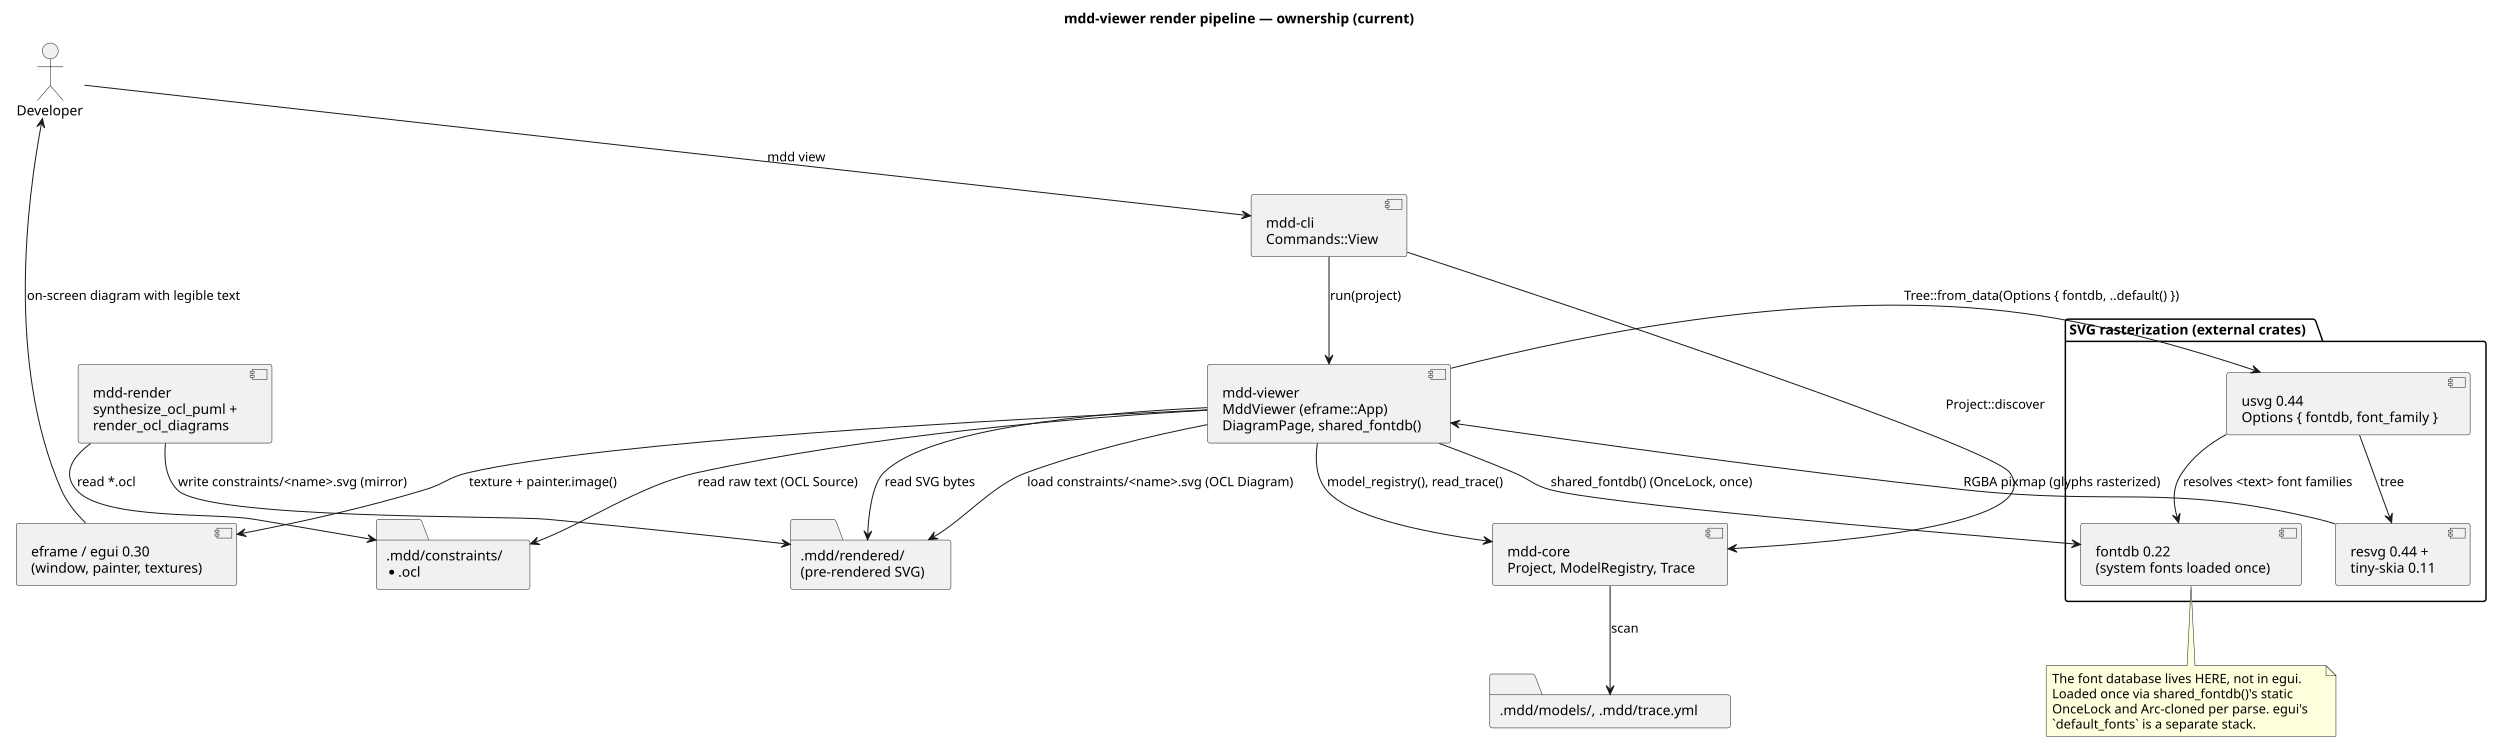
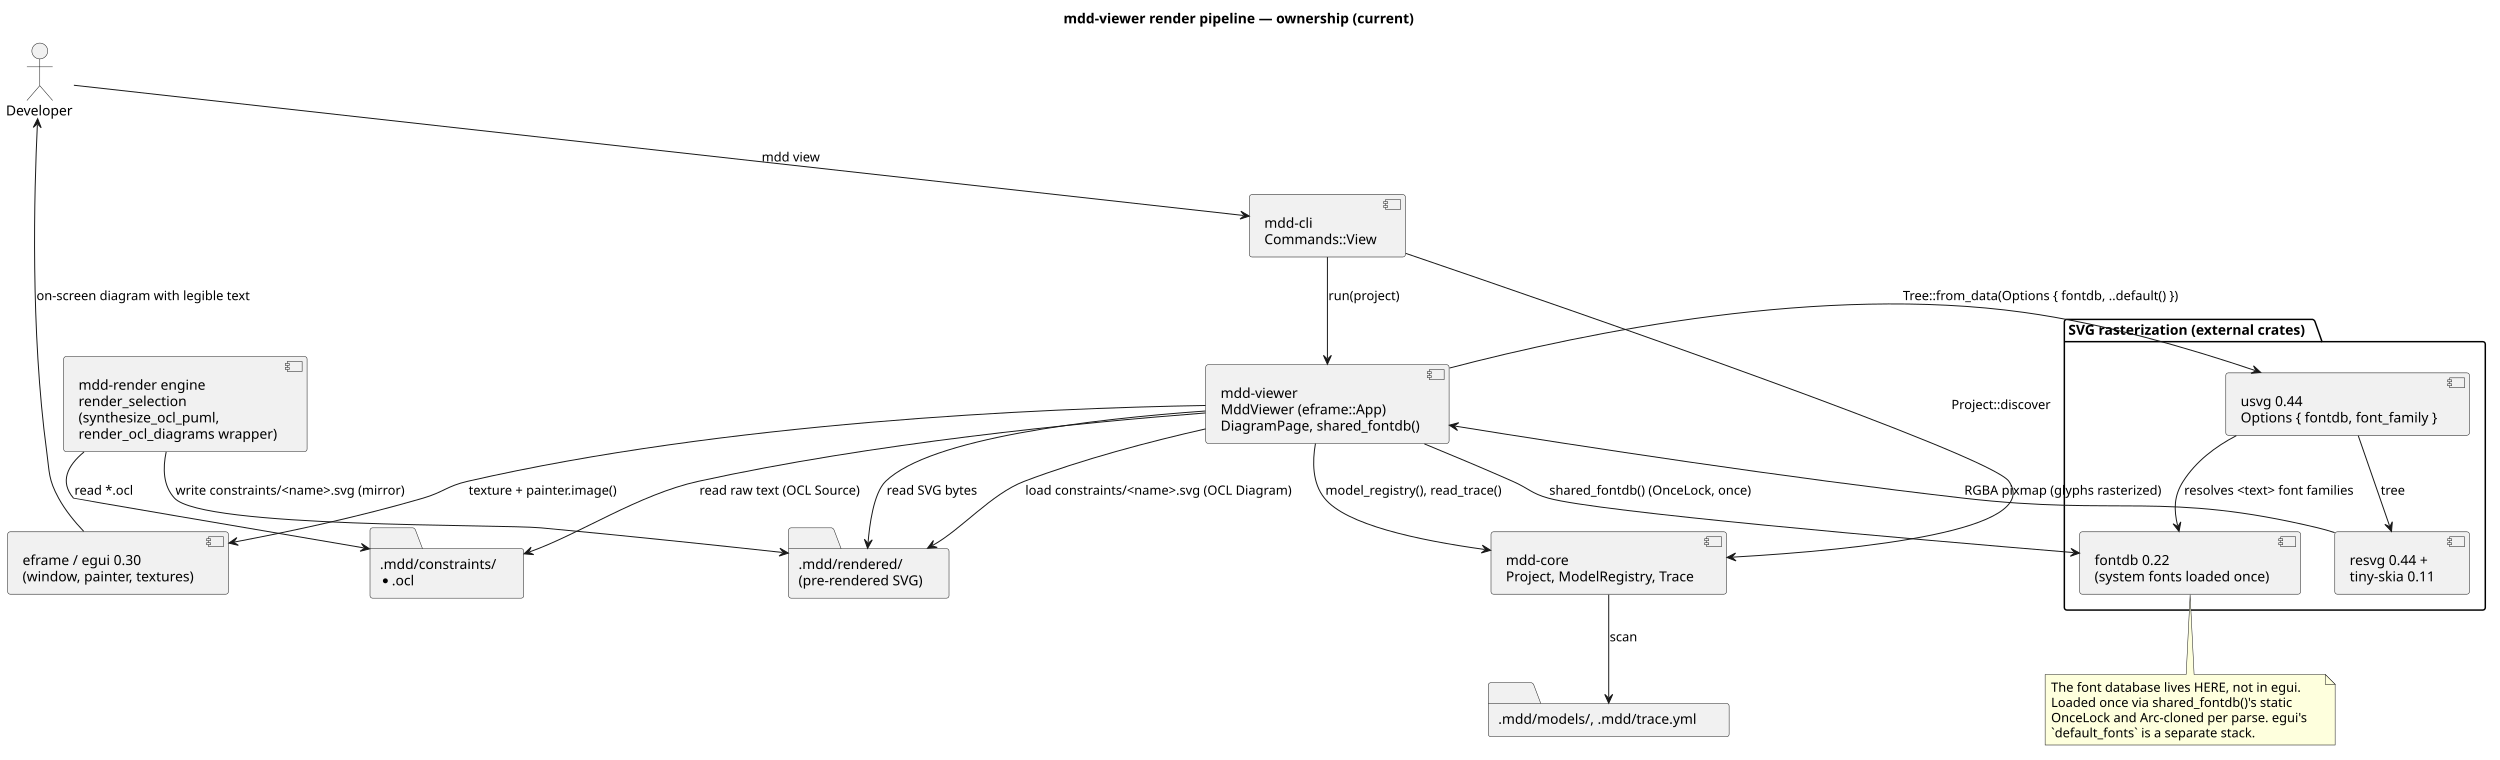
- <svg xmlns="http://www.w3.org/2000/svg" contentStyleType="text/css" data-diagram-type="DESCRIPTION" height="758px" preserveAspectRatio="none" style="width:2526px;height:758px;background:#FFFFFF;" version="1.1" viewBox="0 0 2526 758" width="2526px" zoomAndPan="magnify">
+ <svg xmlns="http://www.w3.org/2000/svg" contentStyleType="text/css" data-diagram-type="DESCRIPTION" height="767px" preserveAspectRatio="none" style="width:2524px;height:767px;background:#FFFFFF;" version="1.1" viewBox="0 0 2524 767" width="2524px" zoomAndPan="magnify">
  <defs />
  <g>
-     <g class="title" data-source-line="10">
-       <text fill="#000000" font-family="sans-serif" font-size="14" font-weight="700" lengthAdjust="spacing" textLength="369.81" x="1075.015" y="23.535">mdd-viewer render pipeline — ownership (current)</text>
+     <g class="title" data-source-line="12">
+       <text fill="#000000" font-family="sans-serif" font-size="14" font-weight="700" lengthAdjust="spacing" textLength="369.81" x="1073.675" y="23.535">mdd-viewer render pipeline — ownership (current)</text>
    </g>
-     <g class="cluster" data-qualified-name="SVG rasterization .external crates." data-source-line="20" id="ent0008">
-       <path d="M2089.34,322.448 L2337.48,322.448 A3.75,3.75 0 0 1 2339.98,324.948 L2346.98,344.937 L2509.34,344.937 A2.5,2.5 0 0 1 2511.84,347.437 L2511.84,605.148 A2.5,2.5 0 0 1 2509.34,607.648 L2089.34,607.648 A2.5,2.5 0 0 1 2086.84,605.148 L2086.84,324.948 A2.5,2.5 0 0 1 2089.34,322.448" fill="none" style="stroke:#000000;stroke-width:1.5;" />
-       <line style="stroke:#000000;stroke-width:1.5;" x1="2086.84" x2="2346.98" y1="344.937" y2="344.937" />
-       <text fill="#000000" font-family="sans-serif" font-size="14" font-weight="700" lengthAdjust="spacing" textLength="247.14" x="2090.84" y="337.983">SVG rasterization (external crates)</text>
+     <g class="cluster" data-qualified-name="SVG rasterization .external crates." data-source-line="22" id="ent0008">
+       <path d="M2086.66,322.458 L2334.8,322.458 A3.75,3.75 0 0 1 2337.3,324.958 L2344.3,344.947 L2506.66,344.947 A2.5,2.5 0 0 1 2509.16,347.447 L2509.16,613.398 A2.5,2.5 0 0 1 2506.66,615.898 L2086.66,615.898 A2.5,2.5 0 0 1 2084.16,613.398 L2084.16,324.958 A2.5,2.5 0 0 1 2086.66,322.458" fill="none" style="stroke:#000000;stroke-width:1.5;" />
+       <line style="stroke:#000000;stroke-width:1.5;" x1="2084.16" x2="2344.3" y1="344.947" y2="344.947" />
+       <text fill="#000000" font-family="sans-serif" font-size="14" font-weight="700" lengthAdjust="spacing" textLength="247.14" x="2088.16" y="337.993">SVG rasterization (external crates)</text>
    </g>
-     <g class="entity" data-qualified-name="SVG rasterization .external crates..Usvg" data-source-line="21" id="ent0009">
-       <rect fill="#F1F1F1" height="62.977" rx="2.5" ry="2.5" style="stroke:#181818;stroke-width:0.5;" width="245.974" x="2249.85" y="376.448" />
-       <rect fill="#F1F1F1" height="10" style="stroke:#181818;stroke-width:0.5;" width="15" x="2475.824" y="381.448" />
-       <rect fill="#F1F1F1" height="2" style="stroke:#181818;stroke-width:0.5;" width="4" x="2473.824" y="383.448" />
-       <rect fill="#F1F1F1" height="2" style="stroke:#181818;stroke-width:0.5;" width="4" x="2473.824" y="387.448" />
-       <text fill="#000000" font-family="sans-serif" font-size="14" lengthAdjust="spacing" textLength="67.218" x="2264.85" y="409.983">usvg 0.44</text>
-       <text fill="#000000" font-family="sans-serif" font-size="14" lengthAdjust="spacing" textLength="205.974" x="2264.85" y="426.472">Options { fontdb, font_family }</text>
+     <g class="entity" data-qualified-name="SVG rasterization .external crates..Usvg" data-source-line="23" id="ent0009">
+       <rect fill="#F1F1F1" height="62.977" rx="2.5" ry="2.5" style="stroke:#181818;stroke-width:0.5;" width="245.974" x="2247.17" y="376.458" />
+       <rect fill="#F1F1F1" height="10" style="stroke:#181818;stroke-width:0.5;" width="15" x="2473.144" y="381.458" />
+       <rect fill="#F1F1F1" height="2" style="stroke:#181818;stroke-width:0.5;" width="4" x="2471.144" y="383.458" />
+       <rect fill="#F1F1F1" height="2" style="stroke:#181818;stroke-width:0.5;" width="4" x="2471.144" y="387.458" />
+       <text fill="#000000" font-family="sans-serif" font-size="14" lengthAdjust="spacing" textLength="67.218" x="2262.17" y="409.993">usvg 0.44</text>
+       <text fill="#000000" font-family="sans-serif" font-size="14" lengthAdjust="spacing" textLength="205.974" x="2262.17" y="426.482">Options { fontdb, font_family }</text>
    </g>
-     <g class="entity" data-qualified-name="SVG rasterization .external crates..FontDb" data-source-line="22" id="ent0010">
-       <rect fill="#F1F1F1" height="62.977" rx="2.5" ry="2.5" style="stroke:#181818;stroke-width:0.5;" width="222.957" x="2102.36" y="528.668" />
-       <rect fill="#F1F1F1" height="10" style="stroke:#181818;stroke-width:0.5;" width="15" x="2305.317" y="533.668" />
-       <rect fill="#F1F1F1" height="2" style="stroke:#181818;stroke-width:0.5;" width="4" x="2303.317" y="535.668" />
-       <rect fill="#F1F1F1" height="2" style="stroke:#181818;stroke-width:0.5;" width="4" x="2303.317" y="539.668" />
-       <text fill="#000000" font-family="sans-serif" font-size="14" lengthAdjust="spacing" textLength="80.712" x="2117.36" y="562.203">fontdb 0.22</text>
-       <text fill="#000000" font-family="sans-serif" font-size="14" lengthAdjust="spacing" textLength="182.957" x="2117.36" y="578.692">(system fonts loaded once)</text>
+     <g class="entity" data-qualified-name="SVG rasterization .external crates..FontDb" data-source-line="24" id="ent0010">
+       <rect fill="#F1F1F1" height="62.977" rx="2.5" ry="2.5" style="stroke:#181818;stroke-width:0.5;" width="222.957" x="2099.68" y="536.918" />
+       <rect fill="#F1F1F1" height="10" style="stroke:#181818;stroke-width:0.5;" width="15" x="2302.637" y="541.918" />
+       <rect fill="#F1F1F1" height="2" style="stroke:#181818;stroke-width:0.5;" width="4" x="2300.637" y="543.918" />
+       <rect fill="#F1F1F1" height="2" style="stroke:#181818;stroke-width:0.5;" width="4" x="2300.637" y="547.918" />
+       <text fill="#000000" font-family="sans-serif" font-size="14" lengthAdjust="spacing" textLength="80.712" x="2114.68" y="570.453">fontdb 0.22</text>
+       <text fill="#000000" font-family="sans-serif" font-size="14" lengthAdjust="spacing" textLength="182.957" x="2114.68" y="586.942">(system fonts loaded once)</text>
    </g>
-     <g class="entity" data-qualified-name="SVG rasterization .external crates..Resvg" data-source-line="23" id="ent0011">
-       <rect fill="#F1F1F1" height="62.977" rx="2.5" ry="2.5" style="stroke:#181818;stroke-width:0.5;" width="135.901" x="2359.89" y="528.668" />
-       <rect fill="#F1F1F1" height="10" style="stroke:#181818;stroke-width:0.5;" width="15" x="2475.791" y="533.668" />
-       <rect fill="#F1F1F1" height="2" style="stroke:#181818;stroke-width:0.5;" width="4" x="2473.791" y="535.668" />
-       <rect fill="#F1F1F1" height="2" style="stroke:#181818;stroke-width:0.5;" width="4" x="2473.791" y="539.668" />
-       <text fill="#000000" font-family="sans-serif" font-size="14" lengthAdjust="spacing" textLength="87.616" x="2374.89" y="562.203">resvg 0.44 +</text>
-       <text fill="#000000" font-family="sans-serif" font-size="14" lengthAdjust="spacing" textLength="95.901" x="2374.89" y="578.692">tiny-skia 0.11</text>
+     <g class="entity" data-qualified-name="SVG rasterization .external crates..Resvg" data-source-line="25" id="ent0011">
+       <rect fill="#F1F1F1" height="62.977" rx="2.5" ry="2.5" style="stroke:#181818;stroke-width:0.5;" width="135.901" x="2357.21" y="536.918" />
+       <rect fill="#F1F1F1" height="10" style="stroke:#181818;stroke-width:0.5;" width="15" x="2473.111" y="541.918" />
+       <rect fill="#F1F1F1" height="2" style="stroke:#181818;stroke-width:0.5;" width="4" x="2471.111" y="543.918" />
+       <rect fill="#F1F1F1" height="2" style="stroke:#181818;stroke-width:0.5;" width="4" x="2471.111" y="547.918" />
+       <text fill="#000000" font-family="sans-serif" font-size="14" lengthAdjust="spacing" textLength="87.616" x="2372.21" y="570.453">resvg 0.44 +</text>
+       <text fill="#000000" font-family="sans-serif" font-size="14" lengthAdjust="spacing" textLength="95.901" x="2372.21" y="586.942">tiny-skia 0.11</text>
    </g>
-     <g class="entity" data-qualified-name="Dev" data-source-line="12" id="ent0002">
-       <ellipse cx="50.839" cy="51.488" fill="#F1F1F1" rx="8" ry="8" style="stroke:#181818;stroke-width:0.5;" />
-       <path d="M50.839,59.488 L50.839,86.488 M37.839,67.488 L63.839,67.488 M50.839,86.488 L37.839,101.488 M50.839,86.488 L63.839,101.488" fill="none" style="stroke:#181818;stroke-width:0.5;" />
-       <text fill="#000000" font-family="sans-serif" font-size="14" lengthAdjust="spacing" textLength="68.318" x="16.68" y="116.523">Developer</text>
+     <g class="entity" data-qualified-name="Dev" data-source-line="14" id="ent0002">
+       <ellipse cx="40.159" cy="51.488" fill="#F1F1F1" rx="8" ry="8" style="stroke:#181818;stroke-width:0.5;" />
+       <path d="M40.159,59.488 L40.159,86.488 M27.159,67.488 L53.159,67.488 M40.159,86.488 L27.159,101.488 M40.159,86.488 L53.159,101.488" fill="none" style="stroke:#181818;stroke-width:0.5;" />
+       <text fill="#000000" font-family="sans-serif" font-size="14" lengthAdjust="spacing" textLength="68.318" x="6" y="116.523">Developer</text>
    </g>
-     <g class="entity" data-qualified-name="Cli" data-source-line="14" id="ent0003">
-       <rect fill="#F1F1F1" height="62.977" rx="2.5" ry="2.5" style="stroke:#181818;stroke-width:0.5;" width="157.441" x="1264.12" y="196.468" />
-       <rect fill="#F1F1F1" height="10" style="stroke:#181818;stroke-width:0.5;" width="15" x="1401.561" y="201.468" />
-       <rect fill="#F1F1F1" height="2" style="stroke:#181818;stroke-width:0.5;" width="4" x="1399.561" y="203.468" />
-       <rect fill="#F1F1F1" height="2" style="stroke:#181818;stroke-width:0.5;" width="4" x="1399.561" y="207.468" />
-       <text fill="#000000" font-family="sans-serif" font-size="14" lengthAdjust="spacing" textLength="54.059" x="1279.12" y="230.003">mdd-cli</text>
-       <text fill="#000000" font-family="sans-serif" font-size="14" lengthAdjust="spacing" textLength="117.441" x="1279.12" y="246.492">Commands::View</text>
+     <g class="entity" data-qualified-name="Cli" data-source-line="16" id="ent0003">
+       <rect fill="#F1F1F1" height="62.977" rx="2.5" ry="2.5" style="stroke:#181818;stroke-width:0.5;" width="157.441" x="1261.44" y="196.478" />
+       <rect fill="#F1F1F1" height="10" style="stroke:#181818;stroke-width:0.5;" width="15" x="1398.881" y="201.478" />
+       <rect fill="#F1F1F1" height="2" style="stroke:#181818;stroke-width:0.5;" width="4" x="1396.881" y="203.478" />
+       <rect fill="#F1F1F1" height="2" style="stroke:#181818;stroke-width:0.5;" width="4" x="1396.881" y="207.478" />
+       <text fill="#000000" font-family="sans-serif" font-size="14" lengthAdjust="spacing" textLength="54.059" x="1276.44" y="230.013">mdd-cli</text>
+       <text fill="#000000" font-family="sans-serif" font-size="14" lengthAdjust="spacing" textLength="117.441" x="1276.44" y="246.502">Commands::View</text>
    </g>
-     <g class="entity" data-qualified-name="Viewer" data-source-line="15" id="ent0004">
-       <rect fill="#F1F1F1" height="79.465" rx="2.5" ry="2.5" style="stroke:#181818;stroke-width:0.5;" width="245.68" x="1220" y="368.208" />
-       <rect fill="#F1F1F1" height="10" style="stroke:#181818;stroke-width:0.5;" width="15" x="1445.68" y="373.208" />
-       <rect fill="#F1F1F1" height="2" style="stroke:#181818;stroke-width:0.5;" width="4" x="1443.68" y="375.208" />
-       <rect fill="#F1F1F1" height="2" style="stroke:#181818;stroke-width:0.5;" width="4" x="1443.68" y="379.208" />
-       <text fill="#000000" font-family="sans-serif" font-size="14" lengthAdjust="spacing" textLength="82.202" x="1235" y="401.743">mdd-viewer</text>
-       <text fill="#000000" font-family="sans-serif" font-size="14" lengthAdjust="spacing" textLength="171.951" x="1235" y="418.232">MddViewer (eframe::App)</text>
-       <text fill="#000000" font-family="sans-serif" font-size="14" lengthAdjust="spacing" textLength="205.68" x="1235" y="434.72">DiagramPage, shared_fontdb()</text>
+     <g class="entity" data-qualified-name="Viewer" data-source-line="17" id="ent0004">
+       <rect fill="#F1F1F1" height="79.465" rx="2.5" ry="2.5" style="stroke:#181818;stroke-width:0.5;" width="245.68" x="1217.32" y="368.208" />
+       <rect fill="#F1F1F1" height="10" style="stroke:#181818;stroke-width:0.5;" width="15" x="1443" y="373.208" />
+       <rect fill="#F1F1F1" height="2" style="stroke:#181818;stroke-width:0.5;" width="4" x="1441" y="375.208" />
+       <rect fill="#F1F1F1" height="2" style="stroke:#181818;stroke-width:0.5;" width="4" x="1441" y="379.208" />
+       <text fill="#000000" font-family="sans-serif" font-size="14" lengthAdjust="spacing" textLength="82.202" x="1232.32" y="401.743">mdd-viewer</text>
+       <text fill="#000000" font-family="sans-serif" font-size="14" lengthAdjust="spacing" textLength="171.951" x="1232.32" y="418.232">MddViewer (eframe::App)</text>
+       <text fill="#000000" font-family="sans-serif" font-size="14" lengthAdjust="spacing" textLength="205.68" x="1232.32" y="434.72">DiagramPage, shared_fontdb()</text>
    </g>
-     <g class="entity" data-qualified-name="Core" data-source-line="16" id="ent0005">
-       <rect fill="#F1F1F1" height="62.977" rx="2.5" ry="2.5" style="stroke:#181818;stroke-width:0.5;" width="237.695" x="1507.99" y="528.668" />
-       <rect fill="#F1F1F1" height="10" style="stroke:#181818;stroke-width:0.5;" width="15" x="1725.685" y="533.668" />
-       <rect fill="#F1F1F1" height="2" style="stroke:#181818;stroke-width:0.5;" width="4" x="1723.685" y="535.668" />
-       <rect fill="#F1F1F1" height="2" style="stroke:#181818;stroke-width:0.5;" width="4" x="1723.685" y="539.668" />
-       <text fill="#000000" font-family="sans-serif" font-size="14" lengthAdjust="spacing" textLength="68.093" x="1522.99" y="562.203">mdd-core</text>
-       <text fill="#000000" font-family="sans-serif" font-size="14" lengthAdjust="spacing" textLength="197.695" x="1522.99" y="578.692">Project, ModelRegistry, Trace</text>
+     <g class="entity" data-qualified-name="Core" data-source-line="18" id="ent0005">
+       <rect fill="#F1F1F1" height="62.977" rx="2.5" ry="2.5" style="stroke:#181818;stroke-width:0.5;" width="237.695" x="1505.31" y="536.918" />
+       <rect fill="#F1F1F1" height="10" style="stroke:#181818;stroke-width:0.5;" width="15" x="1723.005" y="541.918" />
+       <rect fill="#F1F1F1" height="2" style="stroke:#181818;stroke-width:0.5;" width="4" x="1721.005" y="543.918" />
+       <rect fill="#F1F1F1" height="2" style="stroke:#181818;stroke-width:0.5;" width="4" x="1721.005" y="547.918" />
+       <text fill="#000000" font-family="sans-serif" font-size="14" lengthAdjust="spacing" textLength="68.093" x="1520.31" y="570.453">mdd-core</text>
+       <text fill="#000000" font-family="sans-serif" font-size="14" lengthAdjust="spacing" textLength="197.695" x="1520.31" y="586.942">Project, ModelRegistry, Trace</text>
    </g>
-     <g class="entity" data-qualified-name="Rendered" data-source-line="17" id="ent0006">
-       <path d="M801.36,524.668 L842.36,524.668 A3.75,3.75 0 0 1 844.86,527.168 L851.86,545.668 L958.314,545.668 A2.5,2.5 0 0 1 960.814,548.168 L960.814,593.145 A2.5,2.5 0 0 1 958.314,595.645 L801.36,595.645 A2.5,2.5 0 0 1 798.86,593.145 L798.86,527.168 A2.5,2.5 0 0 1 801.36,524.668" fill="#F1F1F1" style="stroke:#181818;stroke-width:0.5;" />
-       <line style="stroke:#181818;stroke-width:0.5;" x1="798.86" x2="851.86" y1="545.668" y2="545.668" />
-       <text fill="#000000" font-family="sans-serif" font-size="14" lengthAdjust="spacing" textLength="110.975" x="808.86" y="566.203">.mdd/rendered/</text>
-       <text fill="#000000" font-family="sans-serif" font-size="14" lengthAdjust="spacing" textLength="131.954" x="808.86" y="582.692">(pre-rendered SVG)</text>
+     <g class="entity" data-qualified-name="Rendered" data-source-line="19" id="ent0006">
+       <path d="M798.68,532.918 L839.68,532.918 A3.75,3.75 0 0 1 842.18,535.418 L849.18,553.918 L955.634,553.918 A2.5,2.5 0 0 1 958.134,556.418 L958.134,601.395 A2.5,2.5 0 0 1 955.634,603.895 L798.68,603.895 A2.5,2.5 0 0 1 796.18,601.395 L796.18,535.418 A2.5,2.5 0 0 1 798.68,532.918" fill="#F1F1F1" style="stroke:#181818;stroke-width:0.5;" />
+       <line style="stroke:#181818;stroke-width:0.5;" x1="796.18" x2="849.18" y1="553.918" y2="553.918" />
+       <text fill="#000000" font-family="sans-serif" font-size="14" lengthAdjust="spacing" textLength="110.975" x="806.18" y="574.453">.mdd/rendered/</text>
+       <text fill="#000000" font-family="sans-serif" font-size="14" lengthAdjust="spacing" textLength="131.954" x="806.18" y="590.942">(pre-rendered SVG)</text>
    </g>
-     <g class="entity" data-qualified-name="Models" data-source-line="18" id="ent0007">
-       <path d="M1507.78,681.018 L1548.78,681.018 A3.75,3.75 0 0 1 1551.28,683.518 L1558.28,702.018 L1745.904,702.018 A2.5,2.5 0 0 1 1748.404,704.518 L1748.404,733.007 A2.5,2.5 0 0 1 1745.904,735.507 L1507.78,735.507 A2.5,2.5 0 0 1 1505.28,733.007 L1505.28,683.518 A2.5,2.5 0 0 1 1507.78,681.018" fill="#F1F1F1" style="stroke:#181818;stroke-width:0.5;" />
-       <line style="stroke:#181818;stroke-width:0.5;" x1="1505.28" x2="1558.28" y1="702.018" y2="702.018" />
-       <text fill="#000000" font-family="sans-serif" font-size="14" lengthAdjust="spacing" textLength="213.124" x="1515.28" y="722.553">.mdd/models/, .mdd/trace.yml</text>
+     <g class="entity" data-qualified-name="Models" data-source-line="20" id="ent0007">
+       <path d="M1505.1,689.268 L1546.1,689.268 A3.75,3.75 0 0 1 1548.6,691.768 L1555.6,710.268 L1743.224,710.268 A2.5,2.5 0 0 1 1745.724,712.768 L1745.724,741.257 A2.5,2.5 0 0 1 1743.224,743.757 L1505.1,743.757 A2.5,2.5 0 0 1 1502.6,741.257 L1502.6,691.768 A2.5,2.5 0 0 1 1505.1,689.268" fill="#F1F1F1" style="stroke:#181818;stroke-width:0.5;" />
+       <line style="stroke:#181818;stroke-width:0.5;" x1="1502.6" x2="1555.6" y1="710.268" y2="710.268" />
+       <text fill="#000000" font-family="sans-serif" font-size="14" lengthAdjust="spacing" textLength="213.124" x="1512.6" y="730.803">.mdd/models/, .mdd/trace.yml</text>
    </g>
-     <g class="entity" data-qualified-name="Egui" data-source-line="25" id="ent0012">
-       <rect fill="#F1F1F1" height="62.977" rx="2.5" ry="2.5" style="stroke:#181818;stroke-width:0.5;" width="222.8" x="16.44" y="528.668" />
-       <rect fill="#F1F1F1" height="10" style="stroke:#181818;stroke-width:0.5;" width="15" x="219.24" y="533.668" />
-       <rect fill="#F1F1F1" height="2" style="stroke:#181818;stroke-width:0.5;" width="4" x="217.24" y="535.668" />
-       <rect fill="#F1F1F1" height="2" style="stroke:#181818;stroke-width:0.5;" width="4" x="217.24" y="539.668" />
-       <text fill="#000000" font-family="sans-serif" font-size="14" lengthAdjust="spacing" textLength="128.16" x="31.44" y="562.203">eframe / egui 0.30</text>
-       <text fill="#000000" font-family="sans-serif" font-size="14" lengthAdjust="spacing" textLength="182.8" x="31.44" y="578.692">(window, painter, textures)</text>
+     <g class="entity" data-qualified-name="Egui" data-source-line="27" id="ent0012">
+       <rect fill="#F1F1F1" height="62.977" rx="2.5" ry="2.5" style="stroke:#181818;stroke-width:0.5;" width="222.8" x="7.76" y="536.918" />
+       <rect fill="#F1F1F1" height="10" style="stroke:#181818;stroke-width:0.5;" width="15" x="210.56" y="541.918" />
+       <rect fill="#F1F1F1" height="2" style="stroke:#181818;stroke-width:0.5;" width="4" x="208.56" y="543.918" />
+       <rect fill="#F1F1F1" height="2" style="stroke:#181818;stroke-width:0.5;" width="4" x="208.56" y="547.918" />
+       <text fill="#000000" font-family="sans-serif" font-size="14" lengthAdjust="spacing" textLength="128.16" x="22.76" y="570.453">eframe / egui 0.30</text>
+       <text fill="#000000" font-family="sans-serif" font-size="14" lengthAdjust="spacing" textLength="182.8" x="22.76" y="586.942">(window, painter, textures)</text>
    </g>
-     <g class="entity" data-qualified-name="OclRend" data-source-line="26" id="ent0013">
-       <rect fill="#F1F1F1" height="79.465" rx="2.5" ry="2.5" style="stroke:#181818;stroke-width:0.5;" width="195.866" x="78.91" y="368.208" />
-       <rect fill="#F1F1F1" height="10" style="stroke:#181818;stroke-width:0.5;" width="15" x="254.776" y="373.208" />
-       <rect fill="#F1F1F1" height="2" style="stroke:#181818;stroke-width:0.5;" width="4" x="252.776" y="375.208" />
-       <rect fill="#F1F1F1" height="2" style="stroke:#181818;stroke-width:0.5;" width="4" x="252.776" y="379.208" />
-       <text fill="#000000" font-family="sans-serif" font-size="14" lengthAdjust="spacing" textLength="83.351" x="93.91" y="401.743">mdd-render</text>
-       <text fill="#000000" font-family="sans-serif" font-size="14" lengthAdjust="spacing" textLength="155.866" x="93.91" y="418.232">synthesize_ocl_puml +</text>
-       <text fill="#000000" font-family="sans-serif" font-size="14" lengthAdjust="spacing" textLength="141.36" x="93.91" y="434.72">render_ocl_diagrams</text>
+     <g class="entity" data-qualified-name="OclRend" data-source-line="28" id="ent0013">
+       <rect fill="#F1F1F1" height="95.953" rx="2.5" ry="2.5" style="stroke:#181818;stroke-width:0.5;" width="245.741" x="64.29" y="359.968" />
+       <rect fill="#F1F1F1" height="10" style="stroke:#181818;stroke-width:0.5;" width="15" x="290.031" y="364.968" />
+       <rect fill="#F1F1F1" height="2" style="stroke:#181818;stroke-width:0.5;" width="4" x="288.031" y="366.968" />
+       <rect fill="#F1F1F1" height="2" style="stroke:#181818;stroke-width:0.5;" width="4" x="288.031" y="370.968" />
+       <text fill="#000000" font-family="sans-serif" font-size="14" lengthAdjust="spacing" textLength="133.533" x="79.29" y="393.503">mdd-render engine</text>
+       <text fill="#000000" font-family="sans-serif" font-size="14" lengthAdjust="spacing" textLength="112.082" x="79.29" y="409.992">render_selection</text>
+       <text fill="#000000" font-family="sans-serif" font-size="14" lengthAdjust="spacing" textLength="149.29" x="79.29" y="426.48">(synthesize_ocl_puml,</text>
+       <text fill="#000000" font-family="sans-serif" font-size="14" lengthAdjust="spacing" textLength="205.741" x="79.29" y="442.968">render_ocl_diagrams wrapper)</text>
    </g>
-     <g class="entity" data-qualified-name="Ocl" data-source-line="27" id="ent0014">
-       <path d="M382.74,524.668 L423.74,524.668 A3.75,3.75 0 0 1 426.24,527.168 L433.24,545.668 L532.947,545.668 A2.5,2.5 0 0 1 535.447,548.168 L535.447,593.145 A2.5,2.5 0 0 1 532.947,595.645 L382.74,595.645 A2.5,2.5 0 0 1 380.24,593.145 L380.24,527.168 A2.5,2.5 0 0 1 382.74,524.668" fill="#F1F1F1" style="stroke:#181818;stroke-width:0.5;" />
-       <line style="stroke:#181818;stroke-width:0.5;" x1="380.24" x2="433.24" y1="545.668" y2="545.668" />
-       <text fill="#000000" font-family="sans-serif" font-size="14" lengthAdjust="spacing" textLength="125.207" x="390.24" y="566.203">.mdd/constraints/</text>
-       <ellipse cx="395.74" cy="578.145" fill="#000000" rx="2.5" ry="2.5" />
-       <text fill="#000000" font-family="sans-serif" font-size="14" lengthAdjust="spacing" textLength="24.247" x="402.24" y="582.692">.ocl</text>
+     <g class="entity" data-qualified-name="Ocl" data-source-line="29" id="ent0014">
+       <path d="M376.06,532.918 L417.06,532.918 A3.75,3.75 0 0 1 419.56,535.418 L426.56,553.918 L526.267,553.918 A2.5,2.5 0 0 1 528.767,556.418 L528.767,601.395 A2.5,2.5 0 0 1 526.267,603.895 L376.06,603.895 A2.5,2.5 0 0 1 373.56,601.395 L373.56,535.418 A2.5,2.5 0 0 1 376.06,532.918" fill="#F1F1F1" style="stroke:#181818;stroke-width:0.5;" />
+       <line style="stroke:#181818;stroke-width:0.5;" x1="373.56" x2="426.56" y1="553.918" y2="553.918" />
+       <text fill="#000000" font-family="sans-serif" font-size="14" lengthAdjust="spacing" textLength="125.207" x="383.56" y="574.453">.mdd/constraints/</text>
+       <ellipse cx="389.06" cy="586.395" fill="#000000" rx="2.5" ry="2.5" />
+       <text fill="#000000" font-family="sans-serif" font-size="14" lengthAdjust="spacing" textLength="24.247" x="395.56" y="590.942">.ocl</text>
    </g>
-     <g class="entity" data-qualified-name="GMN32" data-source-line="48" id="ent0033">
-       <path d="M2067.45,672.648 L2067.45,743.89 A0,0 0 0 0 2067.45,743.89 L2360.238,743.89 A0,0 0 0 0 2360.238,743.89 L2360.238,682.648 L2350.238,672.648 L2217.84,672.648 L2213.84,592.148 L2209.84,672.648 L2067.45,672.648 A0,0 0 0 0 2067.45,672.648" fill="#FEFFDD" style="stroke:#181818;stroke-width:0.5;" />
-       <path d="M2350.238,672.648 L2350.238,682.648 L2360.238,682.648 L2350.238,672.648" fill="#FEFFDD" style="stroke:#181818;stroke-width:0.5;" />
-       <text fill="#000000" font-family="sans-serif" font-size="13" lengthAdjust="spacing" textLength="262.774" x="2073.45" y="690.217">The font database lives HERE, not in egui.</text>
-       <text fill="#000000" font-family="sans-serif" font-size="13" lengthAdjust="spacing" textLength="252.96" x="2073.45" y="705.527">Loaded once via shared_fontdb()'s static</text>
-       <text fill="#000000" font-family="sans-serif" font-size="13" lengthAdjust="spacing" textLength="271.788" x="2073.45" y="720.838">OnceLock and Arc-cloned per parse. egui's</text>
-       <text fill="#000000" font-family="sans-serif" font-size="13" lengthAdjust="spacing" textLength="223.755" x="2073.45" y="736.148">`default_fonts` is a separate stack.</text>
+     <g class="entity" data-qualified-name="GMN32" data-source-line="50" id="ent0033">
+       <path d="M2064.77,680.898 L2064.77,752.14 A0,0 0 0 0 2064.77,752.14 L2357.558,752.14 A0,0 0 0 0 2357.558,752.14 L2357.558,690.898 L2347.558,680.898 L2215.16,680.898 L2211.16,600.398 L2207.16,680.898 L2064.77,680.898 A0,0 0 0 0 2064.77,680.898" fill="#FEFFDD" style="stroke:#181818;stroke-width:0.5;" />
+       <path d="M2347.558,680.898 L2347.558,690.898 L2357.558,690.898 L2347.558,680.898" fill="#FEFFDD" style="stroke:#181818;stroke-width:0.5;" />
+       <text fill="#000000" font-family="sans-serif" font-size="13" lengthAdjust="spacing" textLength="262.774" x="2070.77" y="698.467">The font database lives HERE, not in egui.</text>
+       <text fill="#000000" font-family="sans-serif" font-size="13" lengthAdjust="spacing" textLength="252.96" x="2070.77" y="713.777">Loaded once via shared_fontdb()'s static</text>
+       <text fill="#000000" font-family="sans-serif" font-size="13" lengthAdjust="spacing" textLength="271.788" x="2070.77" y="729.088">OnceLock and Arc-cloned per parse. egui's</text>
+       <text fill="#000000" font-family="sans-serif" font-size="13" lengthAdjust="spacing" textLength="223.755" x="2070.77" y="744.398">`default_fonts` is a separate stack.</text>
    </g>
-     <g class="link" data-entity-1="ent0002" data-entity-2="ent0003" data-link-type="dependency" data-source-line="29" id="lnk15">
-       <path d="M85.4,86.098 C256.55,105.268 1009.137,189.581 1257.707,217.421" fill="none" id="Dev-to-Cli" style="stroke:#181818;stroke-width:1;" />
-       <polygon fill="#181818" points="1263.67,218.088,1255.171,213.111,1258.701,217.532,1254.281,221.062,1263.67,218.088" style="stroke:#181818;stroke-width:1;" />
-       <text fill="#000000" font-family="sans-serif" font-size="13" lengthAdjust="spacing" textLength="60.36" x="775.19" y="163.037">mdd view</text>
+     <g class="link" data-entity-1="ent0002" data-entity-2="ent0003" data-link-type="dependency" data-source-line="31" id="lnk15">
+       <path d="M74.6,86.068 C246.33,105.188 1005.897,189.754 1255.337,217.524" fill="none" id="Dev-to-Cli" style="stroke:#181818;stroke-width:1;" />
+       <polygon fill="#181818" points="1261.3,218.188,1252.798,213.217,1256.331,217.635,1251.913,221.168,1261.3,218.188" style="stroke:#181818;stroke-width:1;" />
+       <text fill="#000000" font-family="sans-serif" font-size="13" lengthAdjust="spacing" textLength="60.36" x="768.99" y="163.047">mdd view</text>
    </g>
-     <g class="link" data-entity-1="ent0003" data-entity-2="ent0004" data-link-type="dependency" data-source-line="30" id="lnk16">
-       <path d="M1342.84,259.558 C1342.84,289.468 1342.84,329.148 1342.84,361.718" fill="none" id="Cli-to-Viewer" style="stroke:#181818;stroke-width:1;" />
-       <polygon fill="#181818" points="1342.84,367.718,1346.84,358.718,1342.84,362.718,1338.84,358.718,1342.84,367.718" style="stroke:#181818;stroke-width:1;" />
-       <text fill="#000000" font-family="sans-serif" font-size="13" lengthAdjust="spacing" textLength="74.115" x="1343.84" y="303.017">run(project)</text>
+     <g class="link" data-entity-1="ent0003" data-entity-2="ent0004" data-link-type="dependency" data-source-line="32" id="lnk16">
+       <path d="M1340.16,259.558 C1340.16,289.478 1340.16,329.158 1340.16,361.728" fill="none" id="Cli-to-Viewer" style="stroke:#181818;stroke-width:1;" />
+       <polygon fill="#181818" points="1340.16,367.728,1344.16,358.728,1340.16,362.728,1336.16,358.728,1340.16,367.728" style="stroke:#181818;stroke-width:1;" />
+       <text fill="#000000" font-family="sans-serif" font-size="13" lengthAdjust="spacing" textLength="74.115" x="1341.16" y="303.027">run(project)</text>
    </g>
-     <g class="link" data-entity-1="ent0013" data-entity-2="ent0014" data-link-type="dependency" data-source-line="31" id="lnk17">
-       <path d="M91.56,448.128 C73.06,461.848 62.72,478.008 76.84,494.668 C103.05,525.608 216.86,517.908 256.84,524.668 C297.51,531.548 336.877,538.29 374.147,544.71" fill="none" id="OclRend-to-Ocl" style="stroke:#181818;stroke-width:1;" />
-       <polygon fill="#181818" points="380.06,545.728,371.87,540.259,375.133,544.88,370.512,548.142,380.06,545.728" style="stroke:#181818;stroke-width:1;" />
-       <text fill="#000000" font-family="sans-serif" font-size="13" lengthAdjust="spacing" textLength="60.817" x="77.84" y="491.237">read *.ocl</text>
+     <g class="link" data-entity-1="ent0013" data-entity-2="ent0014" data-link-type="dependency" data-source-line="33" id="lnk17">
+       <path d="M84.84,456.278 C68.03,470.228 60.09,486.248 74.16,502.918 C74.46,503.278 256.885,534.362 367.205,553.132" fill="none" id="OclRend-to-Ocl" style="stroke:#181818;stroke-width:1;" />
+       <polygon fill="#181818" points="373.12,554.138,364.918,548.685,368.191,553.3,363.577,556.572,373.12,554.138" style="stroke:#181818;stroke-width:1;" />
+       <text fill="#000000" font-family="sans-serif" font-size="13" lengthAdjust="spacing" textLength="60.817" x="75.16" y="499.487">read *.ocl</text>
    </g>
-     <g class="link" data-entity-1="ent0013" data-entity-2="ent0006" data-link-type="dependency" data-source-line="32" id="lnk18">
-       <path d="M167.2,447.858 C165.54,464.308 167.29,482.438 178.84,494.668 C207.47,524.968 511.33,520.818 552.84,524.668 C636.68,532.448 726.496,542.06 792.626,549.36" fill="none" id="OclRend-to-Rendered" style="stroke:#181818;stroke-width:1;" />
-       <polygon fill="#181818" points="798.59,550.018,790.083,545.055,793.62,549.47,789.206,553.007,798.59,550.018" style="stroke:#181818;stroke-width:1;" />
-       <text fill="#000000" font-family="sans-serif" font-size="13" lengthAdjust="spacing" textLength="245.419" x="179.84" y="491.237">write constraints/&lt;name&gt;.svg (mirror)</text>
+     <g class="link" data-entity-1="ent0013" data-entity-2="ent0006" data-link-type="dependency" data-source-line="34" id="lnk18">
+       <path d="M167.78,456.198 C164.23,472.838 164.69,490.478 176.16,502.918 C204.12,533.238 505.09,529.118 546.16,532.918 C631.45,540.818 722.995,550.49 789.965,557.77" fill="none" id="OclRend-to-Rendered" style="stroke:#181818;stroke-width:1;" />
+       <polygon fill="#181818" points="795.93,558.418,787.415,553.469,790.959,557.878,786.55,561.422,795.93,558.418" style="stroke:#181818;stroke-width:1;" />
+       <text fill="#000000" font-family="sans-serif" font-size="13" lengthAdjust="spacing" textLength="245.419" x="177.16" y="499.487">write constraints/&lt;name&gt;.svg (mirror)</text>
    </g>
-     <g class="link" data-entity-1="ent0004" data-entity-2="ent0006" data-link-type="dependency" data-source-line="33" id="lnk19">
-       <path d="M1219.77,429.058 C1163.09,440.228 1095.53,456.258 1036.84,477.668 C1002.94,490.038 972.335,526.304 943.455,542.354" fill="none" id="Viewer-to-Rendered" style="stroke:#181818;stroke-width:1;" />
-       <polygon fill="#181818" points="938.21,545.268,948.02,544.393,942.58,542.839,944.134,537.4,938.21,545.268" style="stroke:#181818;stroke-width:1;" />
-       <text fill="#000000" font-family="sans-serif" font-size="13" lengthAdjust="spacing" textLength="285.041" x="1037.84" y="491.237">load constraints/&lt;name&gt;.svg (OCL Diagram)</text>
+     <g class="link" data-entity-1="ent0004" data-entity-2="ent0006" data-link-type="dependency" data-source-line="35" id="lnk19">
+       <path d="M1217.17,433.018 C1160.5,445.848 1092.93,463.618 1034.16,485.918 C1000.71,498.608 970.445,534.732 941.665,550.592" fill="none" id="Viewer-to-Rendered" style="stroke:#181818;stroke-width:1;" />
+       <polygon fill="#181818" points="936.41,553.488,946.223,552.648,940.789,551.075,942.362,545.641,936.41,553.488" style="stroke:#181818;stroke-width:1;" />
+       <text fill="#000000" font-family="sans-serif" font-size="13" lengthAdjust="spacing" textLength="285.041" x="1035.16" y="499.487">load constraints/&lt;name&gt;.svg (OCL Diagram)</text>
    </g>
-     <g class="link" data-entity-1="ent0004" data-entity-2="ent0006" data-link-type="dependency" data-source-line="38" id="lnk24">
-       <path d="M1219.65,411.878 C1102.52,417.378 937.73,433.078 892.84,477.668 C880.75,489.688 877.259,523.141 876.799,539.451" fill="none" id="Viewer-to-Rendered-1" style="stroke:#181818;stroke-width:1;" />
-       <polygon fill="#181818" points="876.63,545.448,880.882,536.565,876.771,540.45,872.885,536.339,876.63,545.448" style="stroke:#181818;stroke-width:1;" />
-       <text fill="#000000" font-family="sans-serif" font-size="13" lengthAdjust="spacing" textLength="94.751" x="893.84" y="491.237">read SVG bytes</text>
+     <g class="link" data-entity-1="ent0004" data-entity-2="ent0006" data-link-type="dependency" data-source-line="40" id="lnk24">
+       <path d="M1217.03,414.948 C1101.27,423.218 939.23,442.388 894.16,485.918 C881.79,497.868 877.734,531.338 876.414,547.658" fill="none" id="Viewer-to-Rendered-1" style="stroke:#181818;stroke-width:1;" />
+       <polygon fill="#181818" points="875.93,553.638,880.643,544.99,876.333,548.655,872.669,544.345,875.93,553.638" style="stroke:#181818;stroke-width:1;" />
+       <text fill="#000000" font-family="sans-serif" font-size="13" lengthAdjust="spacing" textLength="94.751" x="895.16" y="499.487">read SVG bytes</text>
    </g>
-     <g class="link" data-entity-1="ent0004" data-entity-2="ent0014" data-link-type="dependency" data-source-line="34" id="lnk20">
-       <path d="M1219.7,414.408 C1090.1,421.968 880.76,439.308 703.84,477.668 C646.46,490.108 589.293,529.971 541.503,547.511" fill="none" id="Viewer-to-Ocl" style="stroke:#181818;stroke-width:1;" />
-       <polygon fill="#181818" points="535.87,549.578,545.697,550.232,540.564,547.856,542.941,542.722,535.87,549.578" style="stroke:#181818;stroke-width:1;" />
-       <text fill="#000000" font-family="sans-serif" font-size="13" lengthAdjust="spacing" textLength="168.587" x="704.84" y="491.237">read raw text (OCL Source)</text>
+     <g class="link" data-entity-1="ent0004" data-entity-2="ent0014" data-link-type="dependency" data-source-line="36" id="lnk20">
+       <path d="M1216.97,416.918 C1088.18,426.868 880.76,447.468 705.16,485.918 C644.99,499.088 584.436,539.567 534.706,557.167" fill="none" id="Viewer-to-Ocl" style="stroke:#181818;stroke-width:1;" />
+       <polygon fill="#181818" points="529.05,559.168,538.869,559.936,533.764,557.5,536.2,552.395,529.05,559.168" style="stroke:#181818;stroke-width:1;" />
+       <text fill="#000000" font-family="sans-serif" font-size="13" lengthAdjust="spacing" textLength="168.587" x="706.16" y="499.487">read raw text (OCL Source)</text>
    </g>
-     <g class="link" data-entity-1="ent0003" data-entity-2="ent0005" data-link-type="dependency" data-source-line="35" id="lnk21">
-       <path d="M1421.93,254.848 C1598.83,313.128 2012.51,451.548 2030.84,477.668 C2065.68,527.308 1883.26,546.591 1751.97,554.192" fill="none" id="Cli-to-Core" style="stroke:#181818;stroke-width:1;" />
-       <polygon fill="#181818" points="1745.98,554.538,1755.196,558.011,1750.972,554.249,1754.734,550.025,1745.98,554.538" style="stroke:#181818;stroke-width:1;" />
-       <text fill="#000000" font-family="sans-serif" font-size="13" lengthAdjust="spacing" textLength="103.936" x="1965.92" y="413.007">Project::discover</text>
+     <g class="link" data-entity-1="ent0003" data-entity-2="ent0005" data-link-type="dependency" data-source-line="37" id="lnk21">
+       <path d="M1419.25,255.808 C1596.18,316.208 2009.89,459.598 2028.16,485.918 C2062.71,535.698 1880.68,554.934 1749.49,562.484" fill="none" id="Cli-to-Core" style="stroke:#181818;stroke-width:1;" />
+       <polygon fill="#181818" points="1743.5,562.828,1752.715,566.305,1748.492,562.541,1752.255,558.318,1743.5,562.828" style="stroke:#181818;stroke-width:1;" />
+       <text fill="#000000" font-family="sans-serif" font-size="13" lengthAdjust="spacing" textLength="103.936" x="1970.12" y="413.007">Project::discover</text>
    </g>
-     <g class="link" data-entity-1="ent0004" data-entity-2="ent0005" data-link-type="dependency" data-source-line="36" id="lnk22">
-       <path d="M1331.1,447.868 C1328.7,463.928 1329.51,481.758 1339.84,494.668 C1361.18,521.338 1432.617,536.913 1501.657,546.503" fill="none" id="Viewer-to-Core" style="stroke:#181818;stroke-width:1;" />
-       <polygon fill="#181818" points="1507.6,547.328,1499.236,542.128,1502.648,546.64,1498.135,550.052,1507.6,547.328" style="stroke:#181818;stroke-width:1;" />
-       <text fill="#000000" font-family="sans-serif" font-size="13" lengthAdjust="spacing" textLength="184.653" x="1340.84" y="491.237">model_registry(), read_trace()</text>
+     <g class="link" data-entity-1="ent0004" data-entity-2="ent0005" data-link-type="dependency" data-source-line="38" id="lnk22">
+       <path d="M1328.07,447.848 C1324.82,466.378 1325.02,487.748 1337.16,502.918 C1358.5,529.588 1429.937,545.163 1498.977,554.753" fill="none" id="Viewer-to-Core" style="stroke:#181818;stroke-width:1;" />
+       <polygon fill="#181818" points="1504.92,555.578,1496.556,550.378,1499.967,554.89,1495.455,558.302,1504.92,555.578" style="stroke:#181818;stroke-width:1;" />
+       <text fill="#000000" font-family="sans-serif" font-size="13" lengthAdjust="spacing" textLength="184.653" x="1338.16" y="499.487">model_registry(), read_trace()</text>
    </g>
-     <g class="link" data-entity-1="ent0005" data-entity-2="ent0007" data-link-type="dependency" data-source-line="37" id="lnk23">
-       <path d="M1626.84,592.148 C1626.84,618.448 1626.84,670.788 1626.84,695.738" fill="none" id="Core-to-Models" style="stroke:#181818;stroke-width:1;" />
-       <polygon fill="#181818" points="1626.84,701.738,1630.84,692.738,1626.84,696.738,1622.84,692.738,1626.84,701.738" style="stroke:#181818;stroke-width:1;" />
-       <text fill="#000000" font-family="sans-serif" font-size="13" lengthAdjust="spacing" textLength="28.533" x="1627.84" y="639.217">scan</text>
+     <g class="link" data-entity-1="ent0005" data-entity-2="ent0007" data-link-type="dependency" data-source-line="39" id="lnk23">
+       <path d="M1624.16,600.398 C1624.16,626.698 1624.16,679.038 1624.16,703.988" fill="none" id="Core-to-Models" style="stroke:#181818;stroke-width:1;" />
+       <polygon fill="#181818" points="1624.16,709.988,1628.16,700.988,1624.16,704.988,1620.16,700.988,1624.16,709.988" style="stroke:#181818;stroke-width:1;" />
+       <text fill="#000000" font-family="sans-serif" font-size="13" lengthAdjust="spacing" textLength="28.533" x="1625.16" y="647.467">scan</text>
    </g>
-     <g class="link" data-entity-1="ent0004" data-entity-2="ent0010" data-link-type="dependency" data-source-line="39" id="lnk25">
-       <path d="M1454.22,448.028 C1479.26,457.328 1505.59,467.508 1529.84,477.668 C1546.16,484.508 1548.79,489.948 1565.84,494.668 C1616.1,508.588 1924.51,535.444 2096.21,549.644" fill="none" id="Viewer-to-FontDb" style="stroke:#181818;stroke-width:1;" />
-       <polygon fill="#181818" points="2102.19,550.138,2093.55,545.41,2097.207,549.726,2092.891,553.383,2102.19,550.138" style="stroke:#181818;stroke-width:1;" />
-       <text fill="#000000" font-family="sans-serif" font-size="13" lengthAdjust="spacing" textLength="211.625" x="1566.84" y="491.237">shared_fontdb() (OnceLock, once)</text>
+     <g class="link" data-entity-1="ent0004" data-entity-2="ent0010" data-link-type="dependency" data-source-line="41" id="lnk25">
+       <path d="M1438.09,448.168 C1466.91,459.998 1498.42,473.228 1527.16,485.918 C1543.35,493.068 1546.11,498.198 1563.16,502.918 C1613.41,516.838 1921.83,543.694 2093.53,557.894" fill="none" id="Viewer-to-FontDb" style="stroke:#181818;stroke-width:1;" />
+       <polygon fill="#181818" points="2099.51,558.388,2090.87,553.66,2094.527,557.976,2090.211,561.633,2099.51,558.388" style="stroke:#181818;stroke-width:1;" />
+       <text fill="#000000" font-family="sans-serif" font-size="13" lengthAdjust="spacing" textLength="211.625" x="1564.16" y="499.487">shared_fontdb() (OnceLock, once)</text>
    </g>
-     <g class="link" data-entity-1="ent0009" data-entity-2="ent0010" data-link-type="dependency" data-source-line="40" id="lnk26">
-       <path d="M2249.64,438.898 C2231.95,448.458 2215.99,461.058 2204.84,477.668 C2195,492.318 2195.222,506.112 2199.692,522.402" fill="none" id="Usvg-to-FontDb" style="stroke:#181818;stroke-width:1;" />
-       <polygon fill="#181818" points="2201.28,528.188,2202.756,518.451,2199.957,523.366,2195.041,520.568,2201.28,528.188" style="stroke:#181818;stroke-width:1;" />
-       <text fill="#000000" font-family="sans-serif" font-size="13" lengthAdjust="spacing" textLength="184.412" x="2205.84" y="491.237">resolves &lt;text&gt; font families</text>
+     <g class="link" data-entity-1="ent0009" data-entity-2="ent0010" data-link-type="dependency" data-source-line="42" id="lnk26">
+       <path d="M2257.78,439.858 C2236.54,450.918 2216.98,465.838 2204.16,485.918 C2194.68,500.758 2194.626,514.505 2198.536,530.755" fill="none" id="Usvg-to-FontDb" style="stroke:#181818;stroke-width:1;" />
+       <polygon fill="#181818" points="2199.94,536.588,2201.724,526.902,2198.77,531.727,2193.945,528.774,2199.94,536.588" style="stroke:#181818;stroke-width:1;" />
+       <text fill="#000000" font-family="sans-serif" font-size="13" lengthAdjust="spacing" textLength="184.412" x="2205.16" y="499.487">resolves &lt;text&gt; font families</text>
    </g>
-     <g class="link" data-entity-1="ent0004" data-entity-2="ent0009" data-link-type="dependency" data-source-line="41" id="lnk27">
-       <path d="M1466.09,372.108 C1606.51,335.888 1842.82,288.958 2045.84,316.738 C2128.03,327.988 2212.995,352.54 2277.965,374.08" fill="none" id="Viewer-to-Usvg" style="stroke:#181818;stroke-width:1;" />
-       <polygon fill="#181818" points="2283.66,375.968,2276.376,369.339,2278.914,374.395,2273.858,376.933,2283.66,375.968" style="stroke:#181818;stroke-width:1;" />
-       <text fill="#000000" font-family="sans-serif" font-size="13" lengthAdjust="spacing" textLength="290.247" x="1923.84" y="303.017">Tree::from_data(Options { fontdb, ..default() })</text>
+     <g class="link" data-entity-1="ent0004" data-entity-2="ent0009" data-link-type="dependency" data-source-line="43" id="lnk27">
+       <path d="M1463.41,371.578 C1603.83,334.828 1840.14,287.188 2043.16,315.368 C2126,326.868 2211.675,352.101 2276.715,374.041" fill="none" id="Viewer-to-Usvg" style="stroke:#181818;stroke-width:1;" />
+       <polygon fill="#181818" points="2282.4,375.958,2275.151,369.291,2277.662,374.36,2272.594,376.872,2282.4,375.958" style="stroke:#181818;stroke-width:1;" />
+       <text fill="#000000" font-family="sans-serif" font-size="13" lengthAdjust="spacing" textLength="290.247" x="1921.16" y="303.027">Tree::from_data(Options { fontdb, ..default() })</text>
    </g>
-     <g class="link" data-entity-1="ent0009" data-entity-2="ent0011" data-link-type="dependency" data-source-line="42" id="lnk28">
-       <path d="M2384.1,439.698 C2393.56,465.538 2404.958,496.644 2414.438,522.544" fill="none" id="Usvg-to-Resvg" style="stroke:#181818;stroke-width:1;" />
-       <polygon fill="#181818" points="2416.5,528.178,2417.163,518.352,2414.781,523.483,2409.65,521.101,2416.5,528.178" style="stroke:#181818;stroke-width:1;" />
-       <text fill="#000000" font-family="sans-serif" font-size="13" lengthAdjust="spacing" textLength="24.667" x="2404.63" y="491.237">tree</text>
+     <g class="link" data-entity-1="ent0009" data-entity-2="ent0011" data-link-type="dependency" data-source-line="44" id="lnk28">
+       <path d="M2380.89,439.868 C2390.59,467.798 2402.803,502.99 2412.483,530.89" fill="none" id="Usvg-to-Resvg" style="stroke:#181818;stroke-width:1;" />
+       <polygon fill="#181818" points="2414.45,536.558,2415.279,526.744,2412.811,531.835,2407.721,529.367,2414.45,536.558" style="stroke:#181818;stroke-width:1;" />
+       <text fill="#000000" font-family="sans-serif" font-size="13" lengthAdjust="spacing" textLength="24.667" x="2403.59" y="499.487">tree</text>
    </g>
-     <g class="link" data-entity-1="ent0011" data-entity-2="ent0004" data-link-type="dependency" data-source-line="43" id="lnk29">
-       <path d="M2359.77,529.468 C2354.11,527.638 2348.42,525.998 2342.84,524.668 C2186.67,487.398 2142.46,511.998 1982.84,494.668 C1802.57,475.098 1600.537,446.893 1471.847,428.143" fill="none" id="Resvg-to-Viewer" style="stroke:#181818;stroke-width:1;" />
-       <polygon fill="#181818" points="1465.91,427.278,1474.239,432.534,1470.858,427.999,1475.393,424.618,1465.91,427.278" style="stroke:#181818;stroke-width:1;" />
-       <text fill="#000000" font-family="sans-serif" font-size="13" lengthAdjust="spacing" textLength="206.984" x="1983.84" y="491.237">RGBA pixmap (glyphs rasterized)</text>
+     <g class="link" data-entity-1="ent0011" data-entity-2="ent0004" data-link-type="dependency" data-source-line="45" id="lnk29">
+       <path d="M2357.08,537.728 C2351.42,535.888 2345.74,534.248 2340.16,532.918 C2184.86,495.818 2140.78,521.158 1982.16,502.918 C1801.01,482.088 1598.184,450.981 1469.164,430.221" fill="none" id="Resvg-to-Viewer" style="stroke:#181818;stroke-width:1;" />
+       <polygon fill="#181818" points="1463.24,429.268,1471.49,434.647,1468.177,430.063,1472.761,426.749,1463.24,429.268" style="stroke:#181818;stroke-width:1;" />
+       <text fill="#000000" font-family="sans-serif" font-size="13" lengthAdjust="spacing" textLength="206.984" x="1983.16" y="499.487">RGBA pixmap (glyphs rasterized)</text>
    </g>
-     <g class="link" data-entity-1="ent0004" data-entity-2="ent0012" data-link-type="dependency" data-source-line="44" id="lnk30">
-       <path d="M1219.85,414.138 C1014.67,423.578 611.4,445.568 472.84,477.668 C452.82,482.308 449.51,488.728 429.84,494.668 C367.74,513.428 302.772,527.734 245.302,538.794" fill="none" id="Viewer-to-Egui" style="stroke:#181818;stroke-width:1;" />
-       <polygon fill="#181818" points="239.41,539.928,249.004,542.155,244.32,538.983,247.492,534.299,239.41,539.928" style="stroke:#181818;stroke-width:1;" />
-       <text fill="#000000" font-family="sans-serif" font-size="13" lengthAdjust="spacing" textLength="159.732" x="473.84" y="491.237">texture + painter.image()</text>
+     <g class="link" data-entity-1="ent0004" data-entity-2="ent0012" data-link-type="dependency" data-source-line="46" id="lnk30">
+       <path d="M1217.05,409.368 C1047.32,412.318 732.83,426.308 472.16,485.918 C451.32,490.688 447.68,496.928 427.16,502.918 C363.04,521.618 295.825,536.053 236.925,547.193" fill="none" id="Viewer-to-Egui" style="stroke:#181818;stroke-width:1;" />
+       <polygon fill="#181818" points="231.03,548.308,240.617,550.566,235.943,547.379,239.13,542.705,231.03,548.308" style="stroke:#181818;stroke-width:1;" />
+       <text fill="#000000" font-family="sans-serif" font-size="13" lengthAdjust="spacing" textLength="159.732" x="473.16" y="499.487">texture + painter.image()</text>
    </g>
-     <g class="link" data-entity-1="ent0012" data-entity-2="ent0002" data-link-type="dependency" data-source-line="45" id="lnk31">
-       <path d="M86.48,528.318 C76.61,518.718 67.35,507.298 61.84,494.668 C6,366.838 27.642,200.705 41.732,125.705" fill="none" id="Egui-to-Dev" style="stroke:#181818;stroke-width:1;" />
-       <polygon fill="#181818" points="42.84,119.808,37.247,127.915,41.917,124.722,45.109,129.392,42.84,119.808" style="stroke:#181818;stroke-width:1;" />
-       <text fill="#000000" font-family="sans-serif" font-size="13" lengthAdjust="spacing" textLength="226.738" x="27.21" y="303.017">on-screen diagram with legible text</text>
+     <g class="link" data-entity-1="ent0012" data-entity-2="ent0002" data-link-type="dependency" data-source-line="47" id="lnk31">
+       <path d="M84.51,536.468 C75.13,526.558 65.75,514.998 59.16,502.918 C48.83,483.998 50.05,477.288 47.16,455.918 C30.67,333.908 34.494,193.461 37.724,125.841" fill="none" id="Egui-to-Dev" style="stroke:#181818;stroke-width:1;" />
+       <polygon fill="#181818" points="38.01,119.848,33.585,128.647,37.771,124.843,41.576,129.029,38.01,119.848" style="stroke:#181818;stroke-width:1;" />
+       <text fill="#000000" font-family="sans-serif" font-size="13" lengthAdjust="spacing" textLength="226.738" x="36.83" y="303.027">on-screen diagram with legible text</text>
    </g>
  </g>
</svg>
